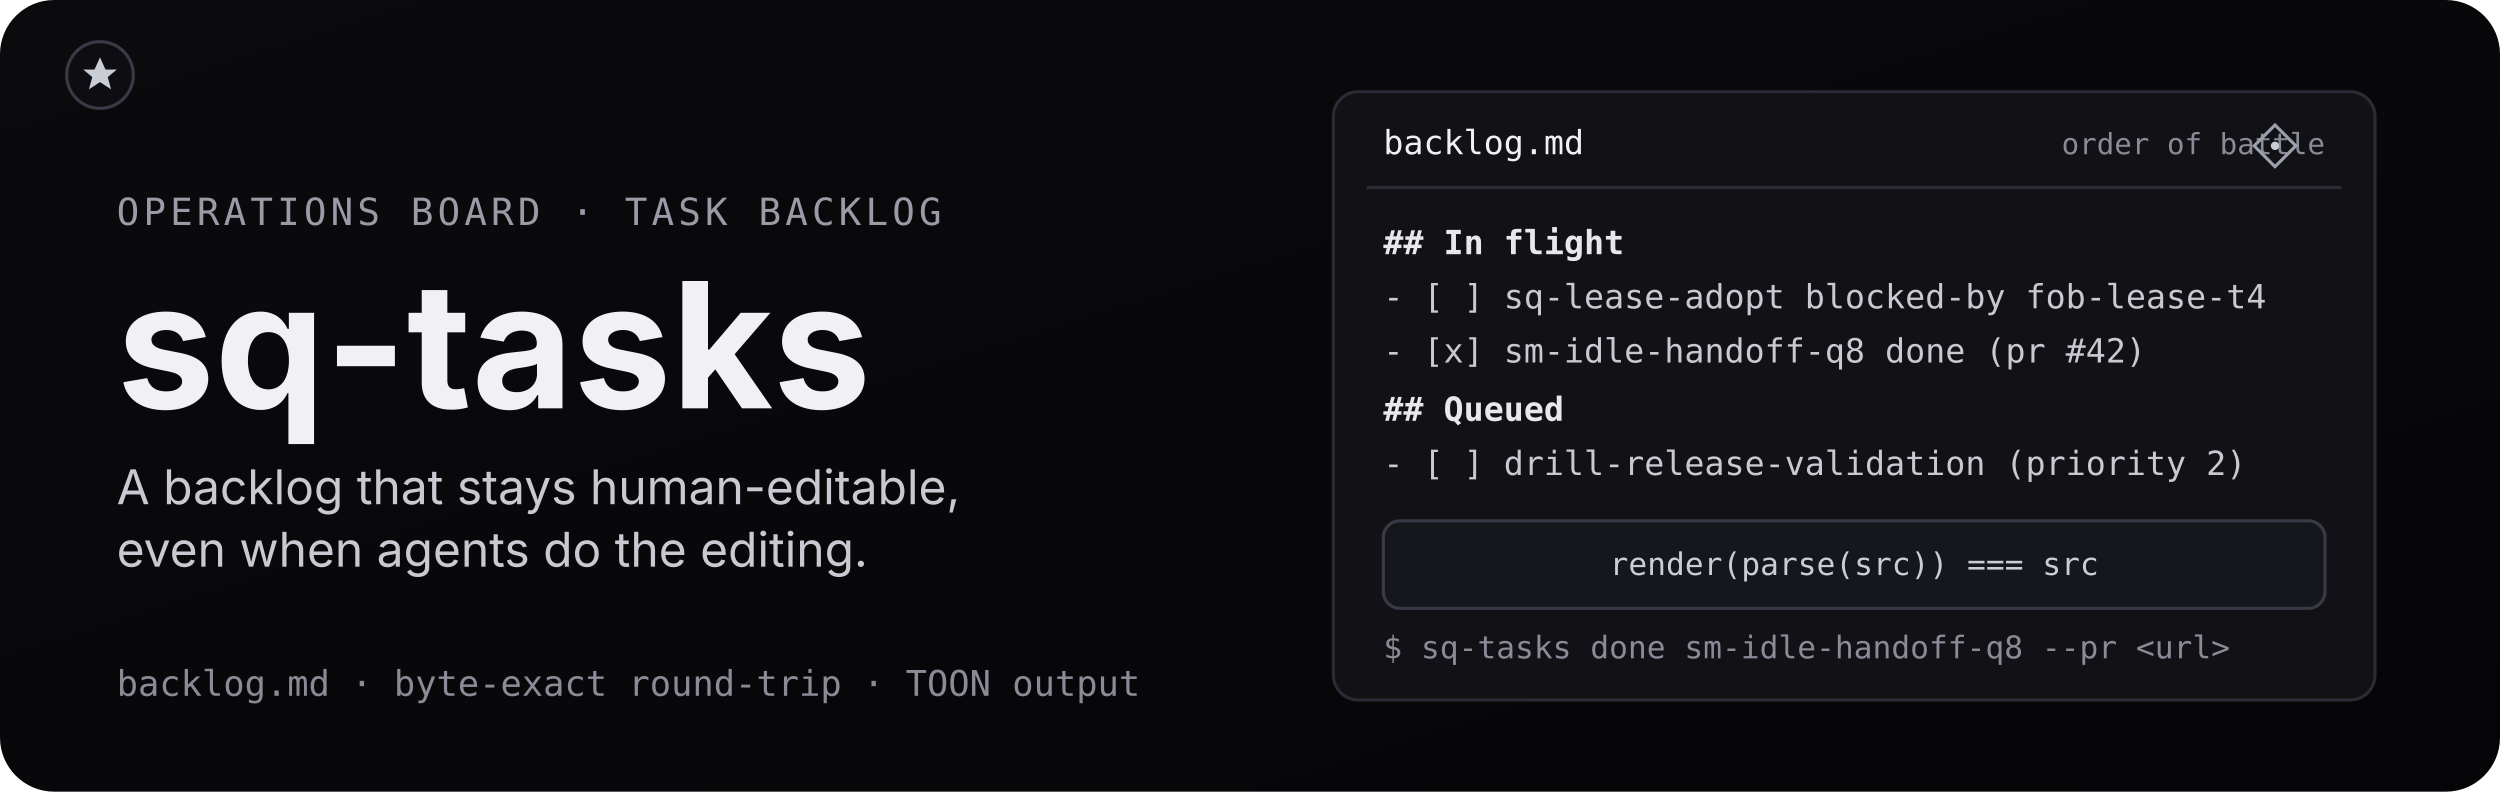
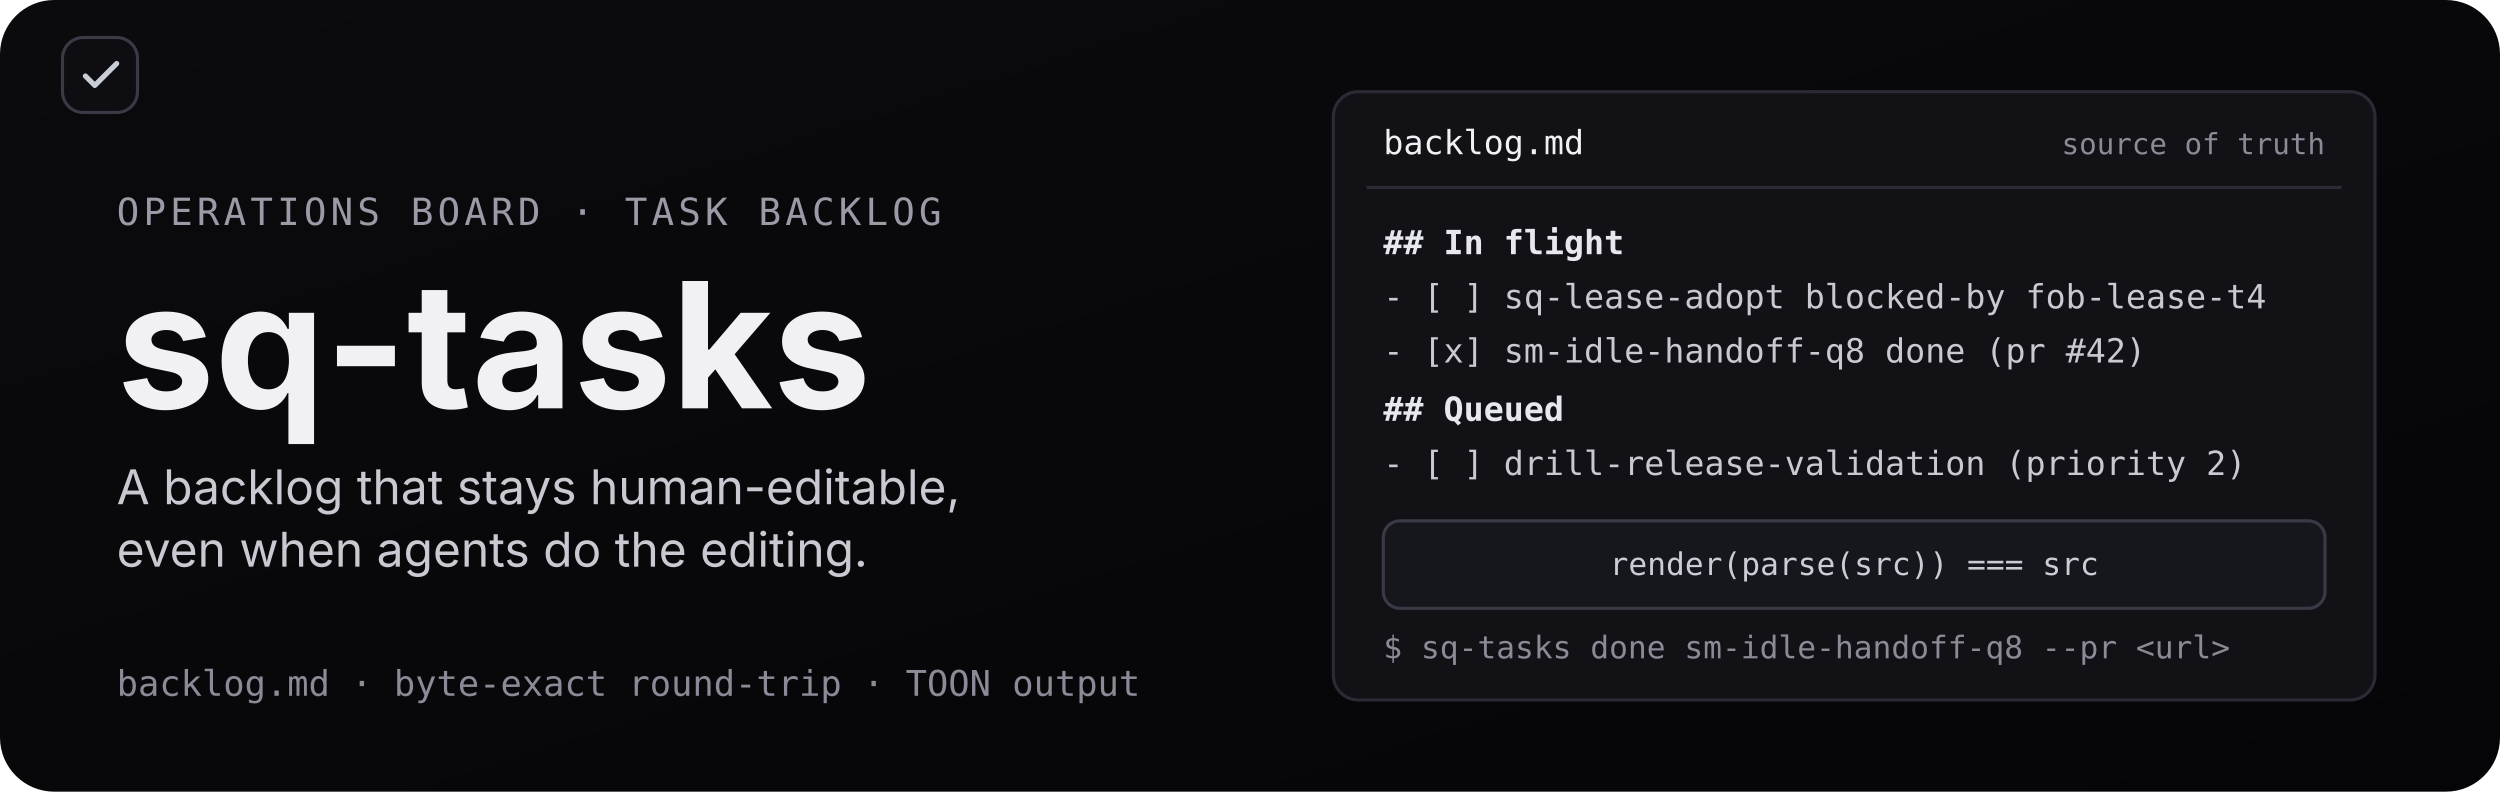
<svg xmlns="http://www.w3.org/2000/svg" width="1200" height="380" viewBox="0 0 1200 380" role="img" aria-labelledby="title desc">
  <defs>
    <linearGradient id="bg" x1="0" y1="0" x2="1" y2="1">
      <stop offset="0" stop-color="#0b0b0e" />
      <stop offset="1" stop-color="#050507" />
    </linearGradient>
  </defs>
  <rect width="1200" height="380" rx="26" fill="url(#bg)" />
-   <g id="unit-patch" transform="translate(48 36)">
-     <circle r="16" fill="#0d0d12" stroke="#3a3a46" stroke-width="1.5" />
-     <path d="M0 -8.5 L2.63 -2.63 L8.08 -2.63 L3.72 1.01 L5.31 6.87 L0 3.4 L-5.31 6.87 L-3.72 1.01 L-8.08 -2.63 L-2.63 -2.63 Z" fill="#c9cdd6" />
+   <g id="product-mark" transform="translate(48 36)">
+     <rect x="-18" y="-18" width="36" height="36" rx="10" fill="#0d0d12" stroke="#3a3a46" stroke-width="1.5" />
+     <path d="M -7 0.5 L -2.5 5 L 8 -5.5" fill="none" stroke="#c9cdd6" stroke-width="2.5" stroke-linecap="round" stroke-linejoin="round" />
  </g>
  <g id="title-block" transform="translate(56 108)">
    <text x="0" y="0" font-family="ui-monospace, SFMono-Regular, Menlo, monospace" font-size="18" fill="#9b9ba8" letter-spacing="2">OPERATIONS BOARD · TASK BACKLOG</text>
    <text x="0" y="88" font-family="-apple-system, BlinkMacSystemFont, Segoe UI, PingFang SC, sans-serif" font-size="84" font-weight="700" fill="#f1f1f5">sq-tasks</text>
    <text x="0" y="134" font-family="-apple-system, BlinkMacSystemFont, Segoe UI, PingFang SC, sans-serif" font-size="23" fill="#c9c9d2">A backlog that stays human-editable,</text>
    <text x="0" y="164" font-family="-apple-system, BlinkMacSystemFont, Segoe UI, PingFang SC, sans-serif" font-size="23" fill="#c9c9d2">even when agents do the editing.</text>
    <text x="0" y="226" font-family="ui-monospace, SFMono-Regular, Menlo, monospace" font-size="17" fill="#8b8b98">backlog.md · byte-exact round-trip · TOON output</text>
  </g>
  <g id="backlog-card" transform="translate(640 44)">
    <rect width="500" height="292" rx="12" fill="#111116" stroke="#2b2b35" stroke-width="1.5" />
    <text x="24" y="30" font-family="ui-monospace, SFMono-Regular, Menlo, monospace" font-size="16" fill="#f1f1f5">backlog.md</text>
-     <text x="476" y="30" font-family="ui-monospace, SFMono-Regular, Menlo, monospace" font-size="14" fill="#8b8b98" text-anchor="end">order of battle</text>
-     <path d="M452 16 L462 26 L452 36 L442 26 Z" fill="none" stroke="#9aa0ac" stroke-width="1.5" />
-     <circle cx="452" cy="26" r="2" fill="#c9cdd6" />
+     <text x="476" y="30" font-family="ui-monospace, SFMono-Regular, Menlo, monospace" font-size="14" fill="#8b8b98" text-anchor="end">source of truth</text>
    <line x1="16" y1="46" x2="484" y2="46" stroke="#2b2b35" stroke-width="1.5" />
    <g font-family="ui-monospace, SFMono-Regular, Menlo, monospace" font-size="16">
      <text x="24" y="78" font-weight="bold" fill="#e6e8ee">## In flight</text>
      <text x="24" y="104" fill="#c9c9d2">- [ ] sq-lease-adopt  blocked-by fob-lease-t4</text>
      <text x="24" y="130" fill="#c9c9d2">- [x] sm-idle-handoff-q8  done (pr #42)</text>
      <text x="24" y="158" font-weight="bold" fill="#e6e8ee">## Queued</text>
      <text x="24" y="184" fill="#c9c9d2">- [ ] drill-release-validation  (priority 2)</text>
    </g>
    <rect x="24" y="206" width="452" height="42" rx="8" fill="#16161d" stroke="#3a3a46" stroke-width="1.5" />
    <text x="250" y="232" font-family="ui-monospace, SFMono-Regular, Menlo, monospace" font-size="15" fill="#c9cdd6" text-anchor="middle">render(parse(src)) === src</text>
    <text x="24" y="272" font-family="ui-monospace, SFMono-Regular, Menlo, monospace" font-size="15" fill="#8b8b98">$ sq-tasks done sm-idle-handoff-q8 --pr &lt;url&gt;</text>
  </g>
</svg>
